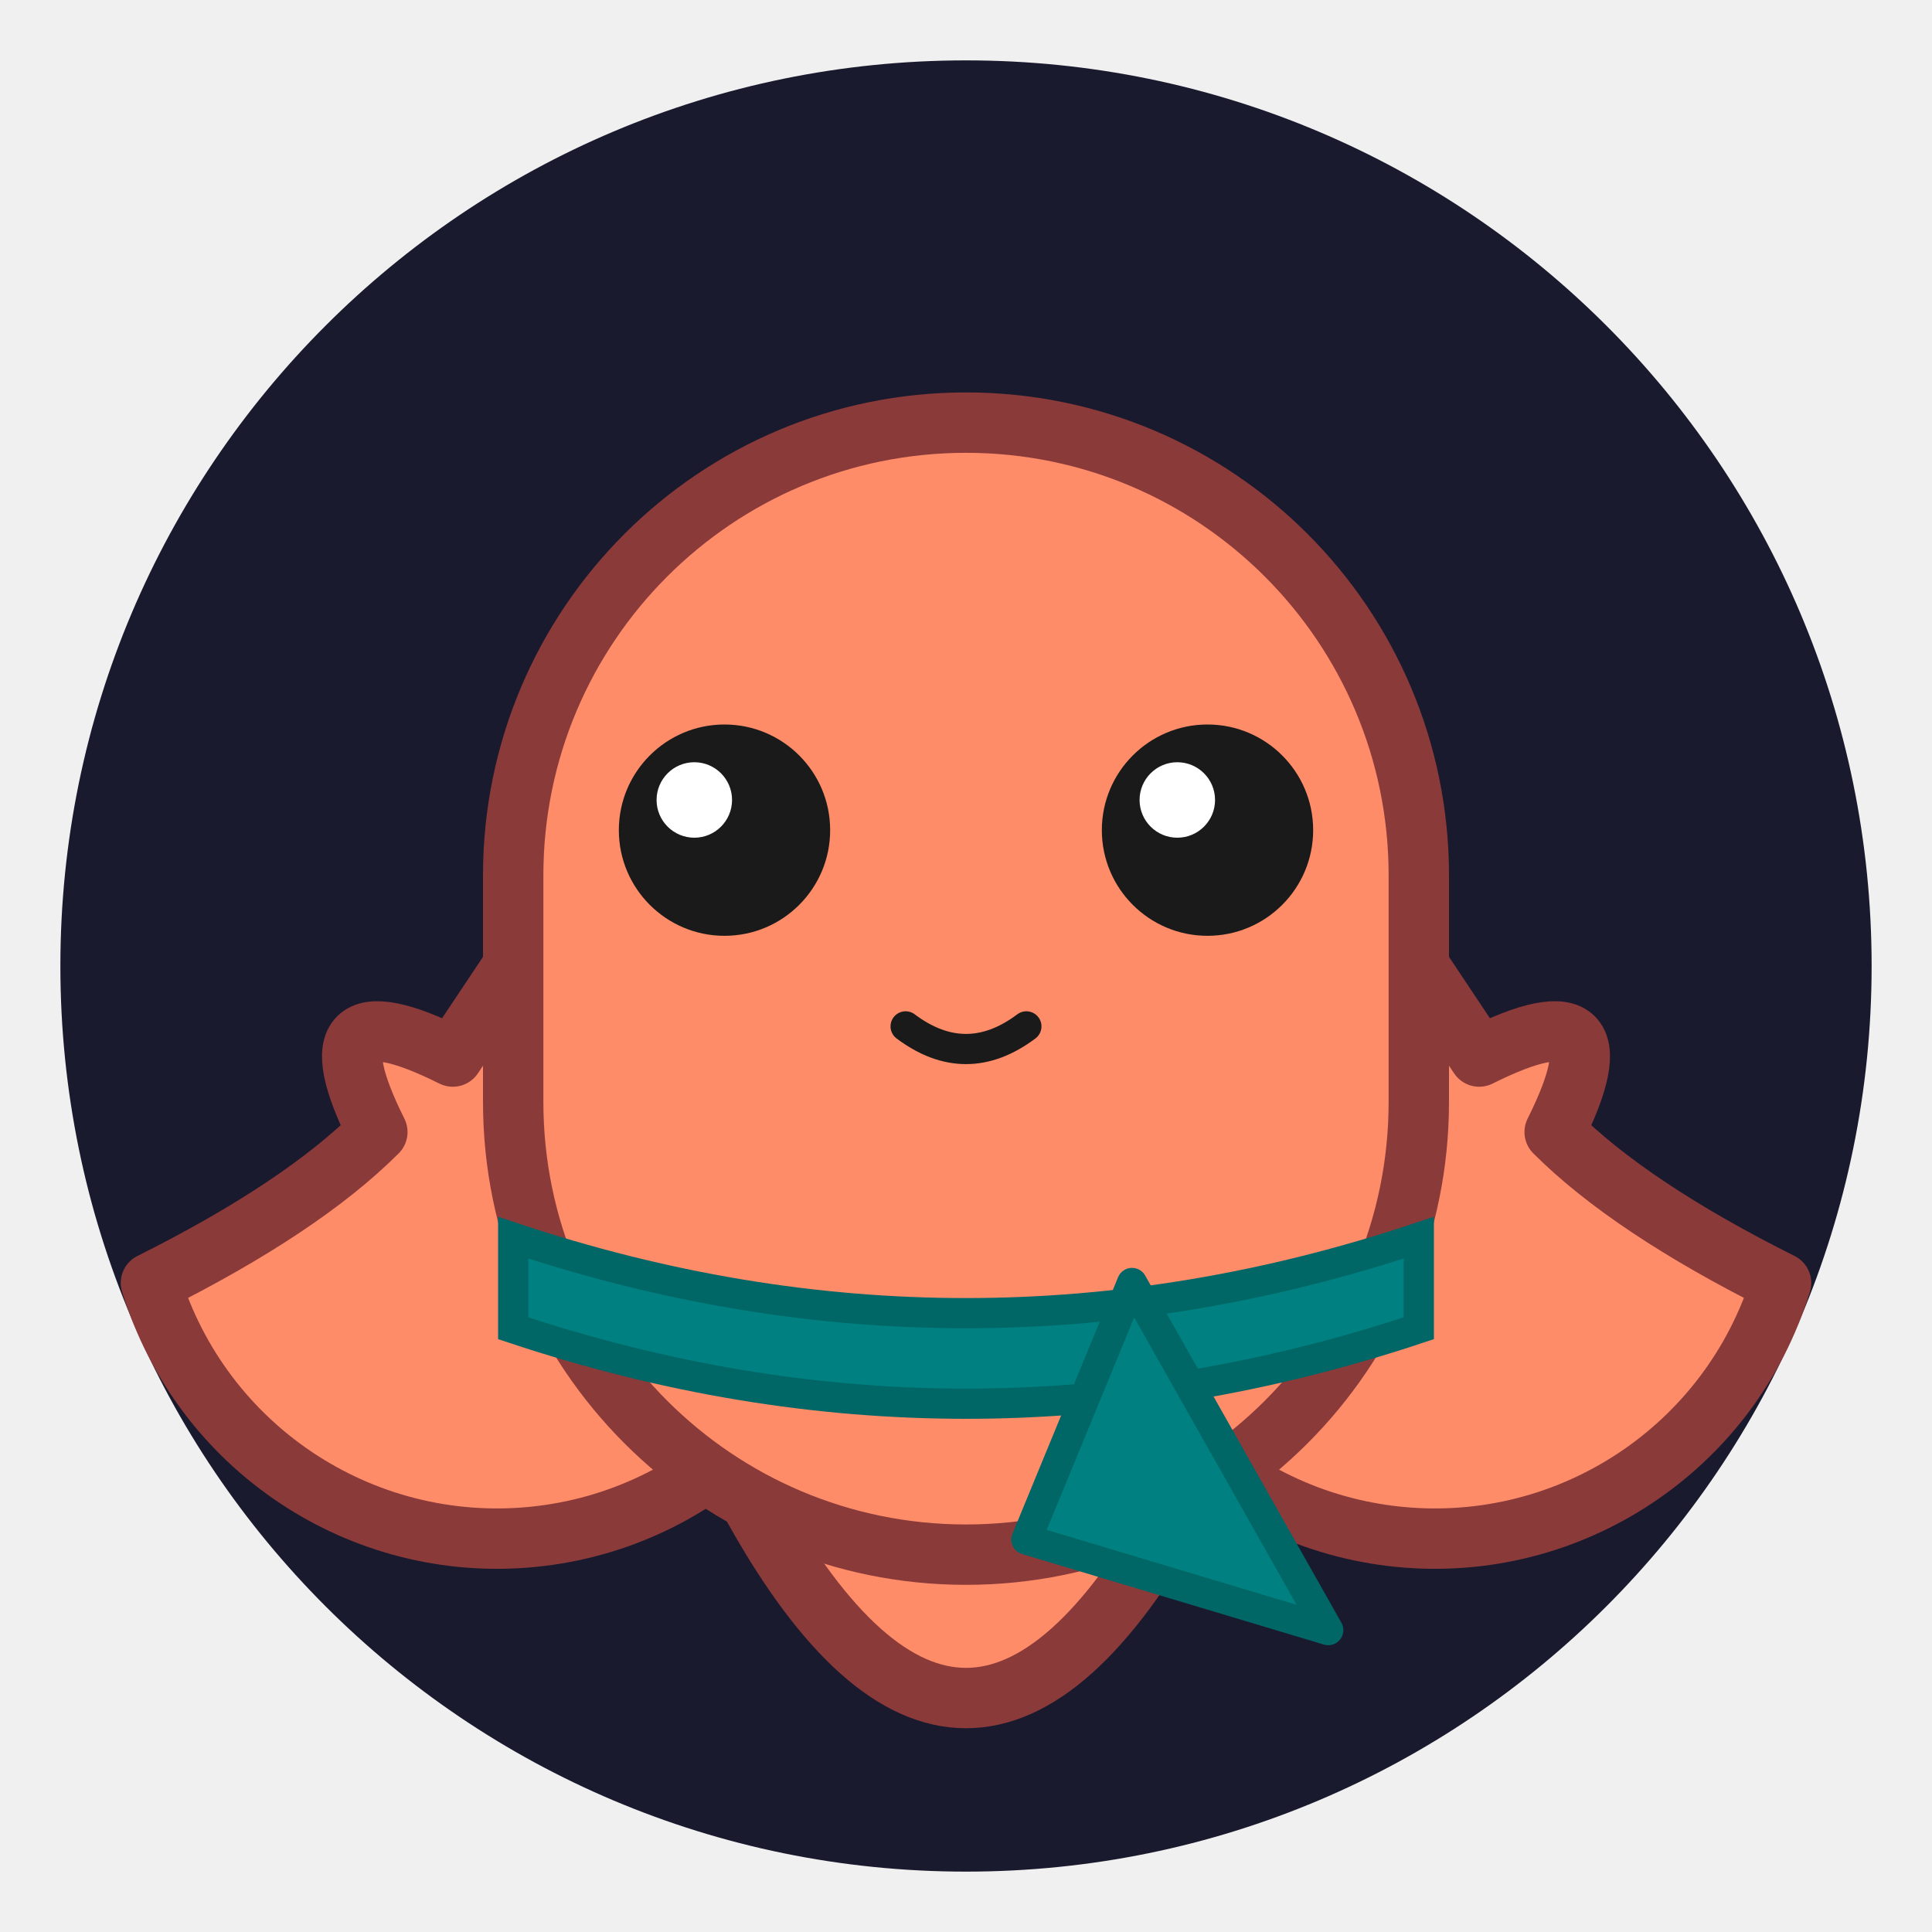
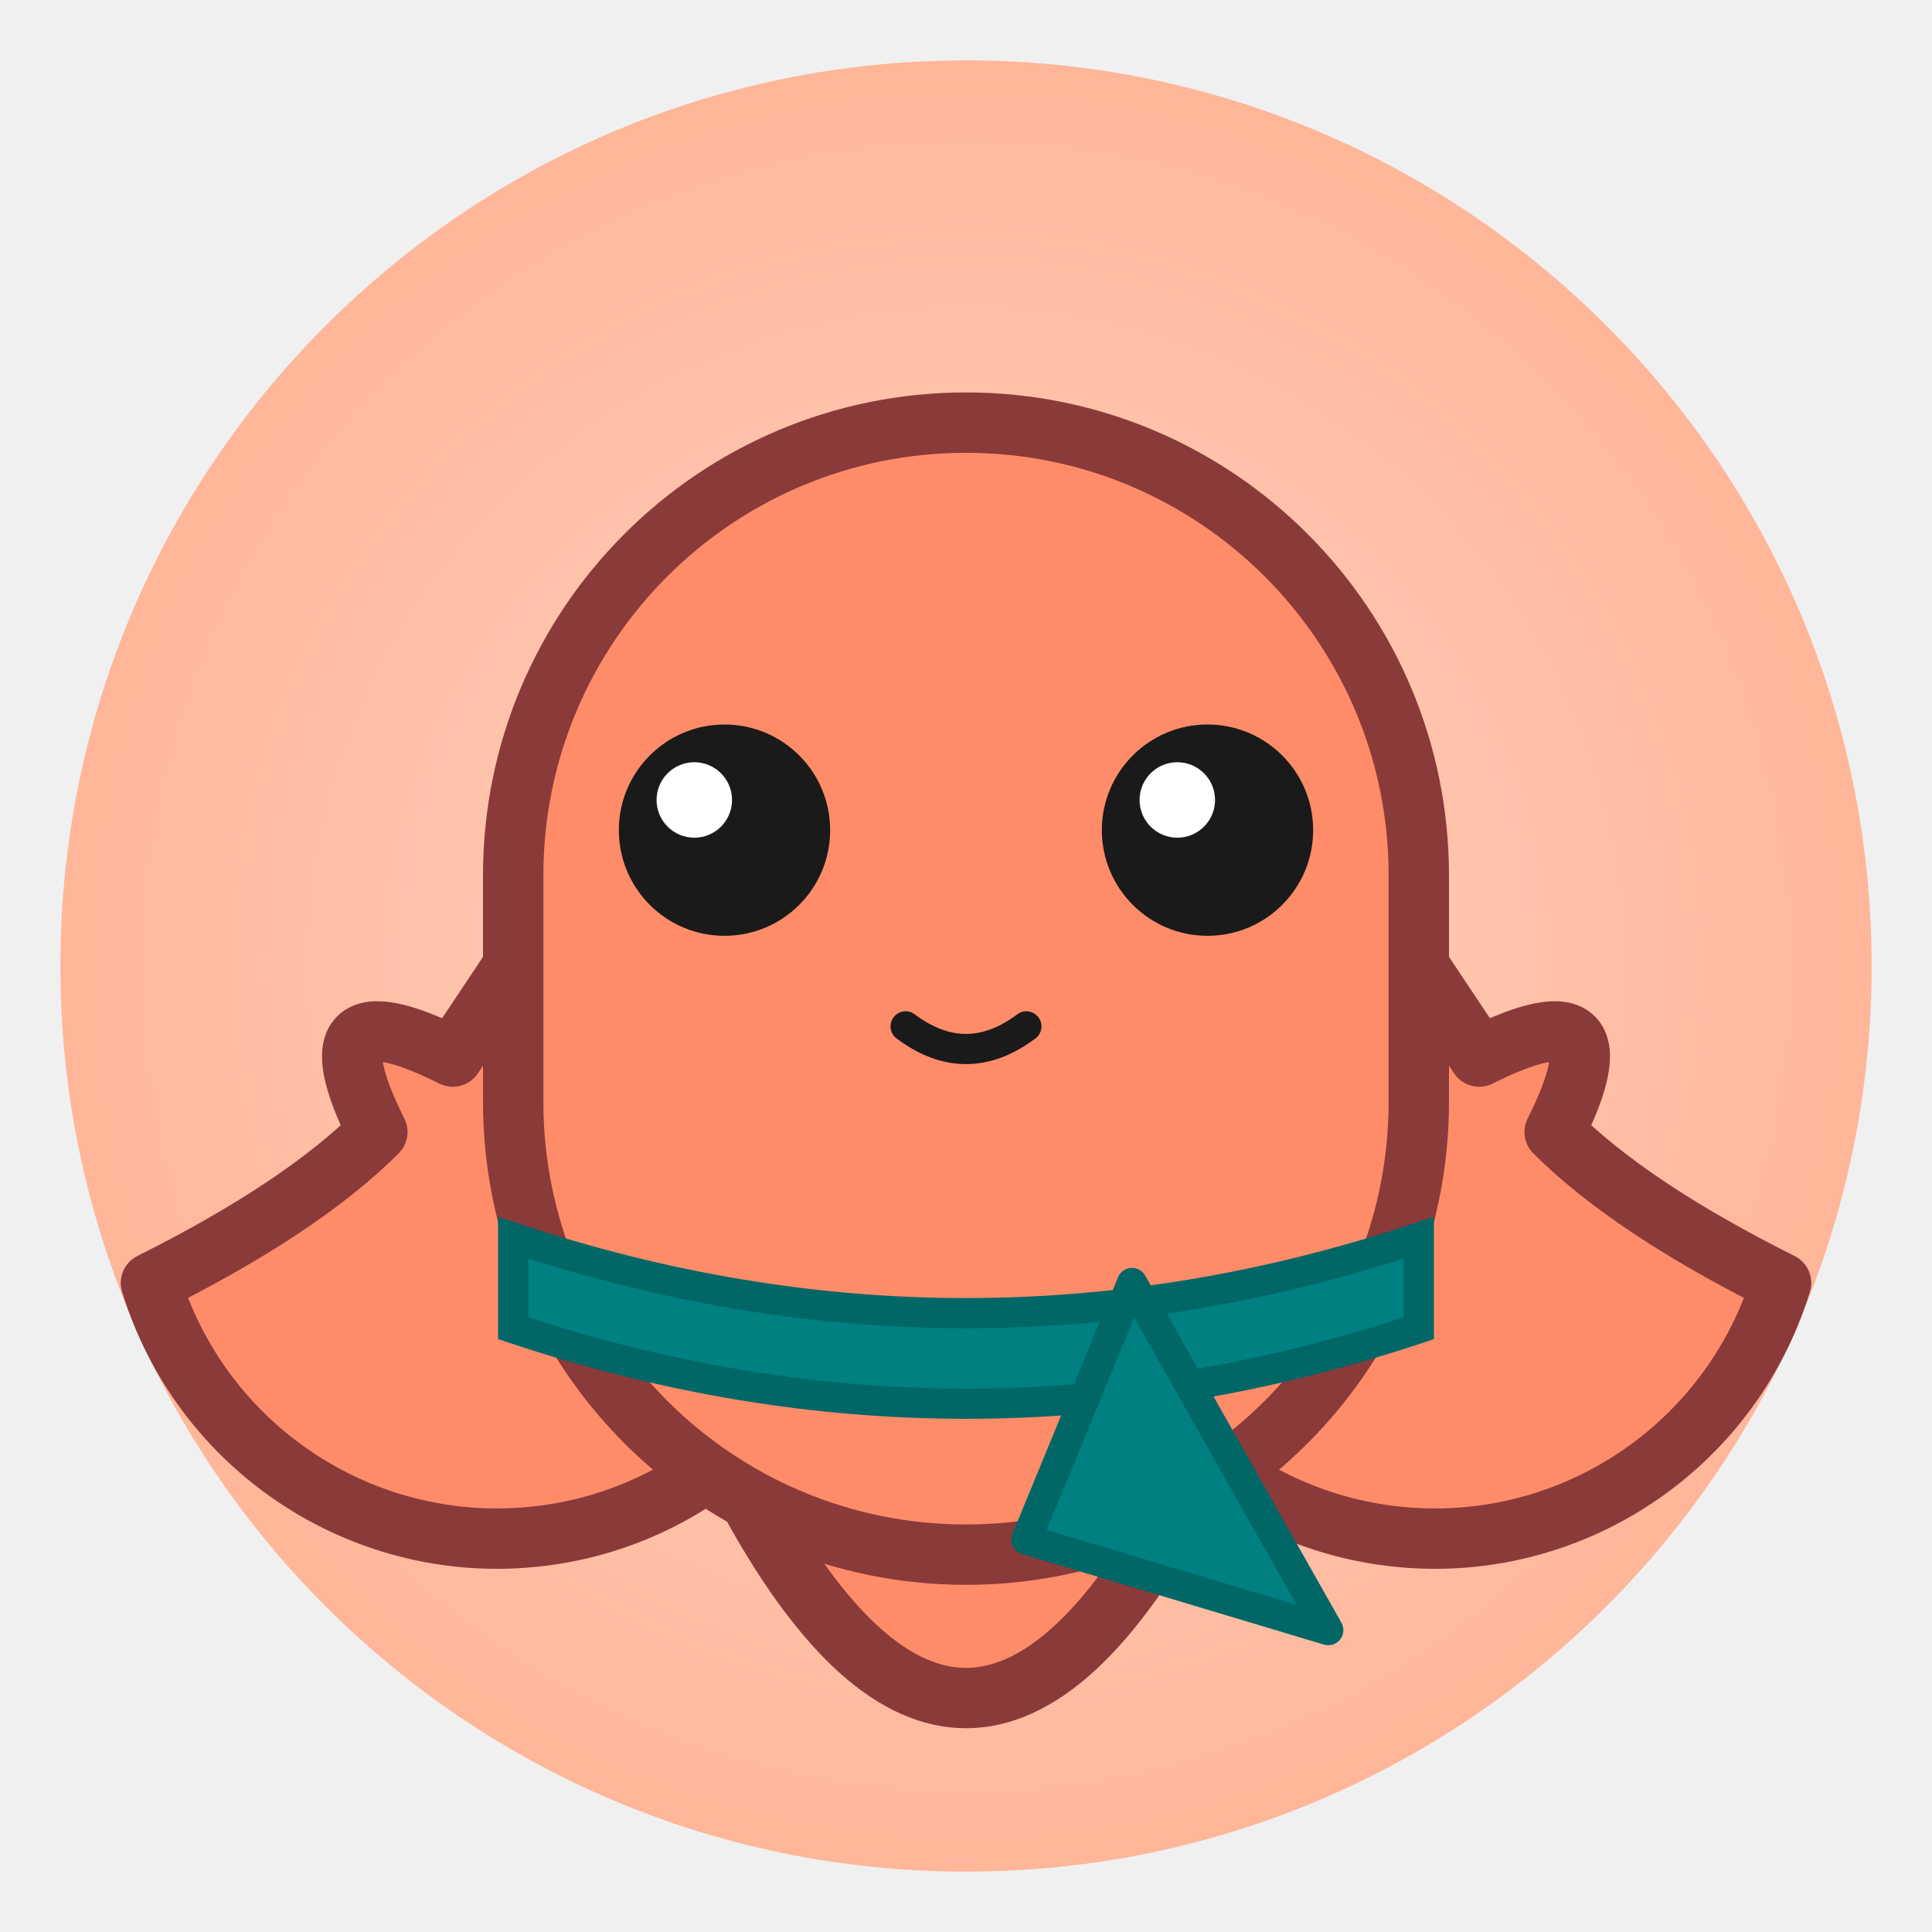
<svg xmlns="http://www.w3.org/2000/svg" viewBox="0 0 128 128">
-   <circle cx="64" cy="64" r="60" fill="#1a1a2e" />
+   <defs>
+     <radialGradient id="bgGradient" cx="50%" cy="50%" r="50%">
+       <stop offset="0%" stop-color="#FFD4C4" />
+       <stop offset="100%" stop-color="#FFB699" />
+     </radialGradient>
+   </defs>
+   <circle cx="64" cy="64" r="60" fill="url(#bgGradient)" />
  <path d="M 50 100 Q 64 125 78 100 Z" fill="#FF8C69" stroke="#8B3A3A" stroke-width="4" stroke-linejoin="round" />
  <g>
    <path d="M 40 55 A 24 24 0 1 1 10 85 Q 20 80 25 75 Q 20 65 30 70 Z" fill="#FF8C69" stroke="#8B3A3A" stroke-width="4" stroke-linejoin="round" />
  </g>
  <g>
    <path d="M 88 55 A 24 24 0 1 0 118 85 Q 108 80 103 75 Q 108 65 98 70 Z" fill="#FF8C69" stroke="#8B3A3A" stroke-width="4" stroke-linejoin="round" />
  </g>
  <g>
    <rect x="34" y="28" width="60" height="75" rx="30" fill="#FF8C69" stroke="#8B3A3A" stroke-width="4" />
    <path d="M 34 82 Q 64 92 94 82 L 94 88 Q 64 98 34 88 Z" fill="#008080" stroke="#006666" stroke-width="2" />
    <path d="M 75 85 L 88 108 L 68 102 Z" fill="#008080" stroke="#006666" stroke-width="2" stroke-linejoin="round" />
    <circle cx="48" cy="55" r="7" fill="#1A1A1A" />
    <circle cx="80" cy="55" r="7" fill="#1A1A1A" />
    <circle cx="46" cy="53" r="2.5" fill="#FFF" />
    <circle cx="78" cy="53" r="2.5" fill="#FFF" />
    <path d="M 60 68 Q 64 71 68 68" fill="none" stroke="#1A1A1A" stroke-width="2" stroke-linecap="round" />
  </g>
</svg>
